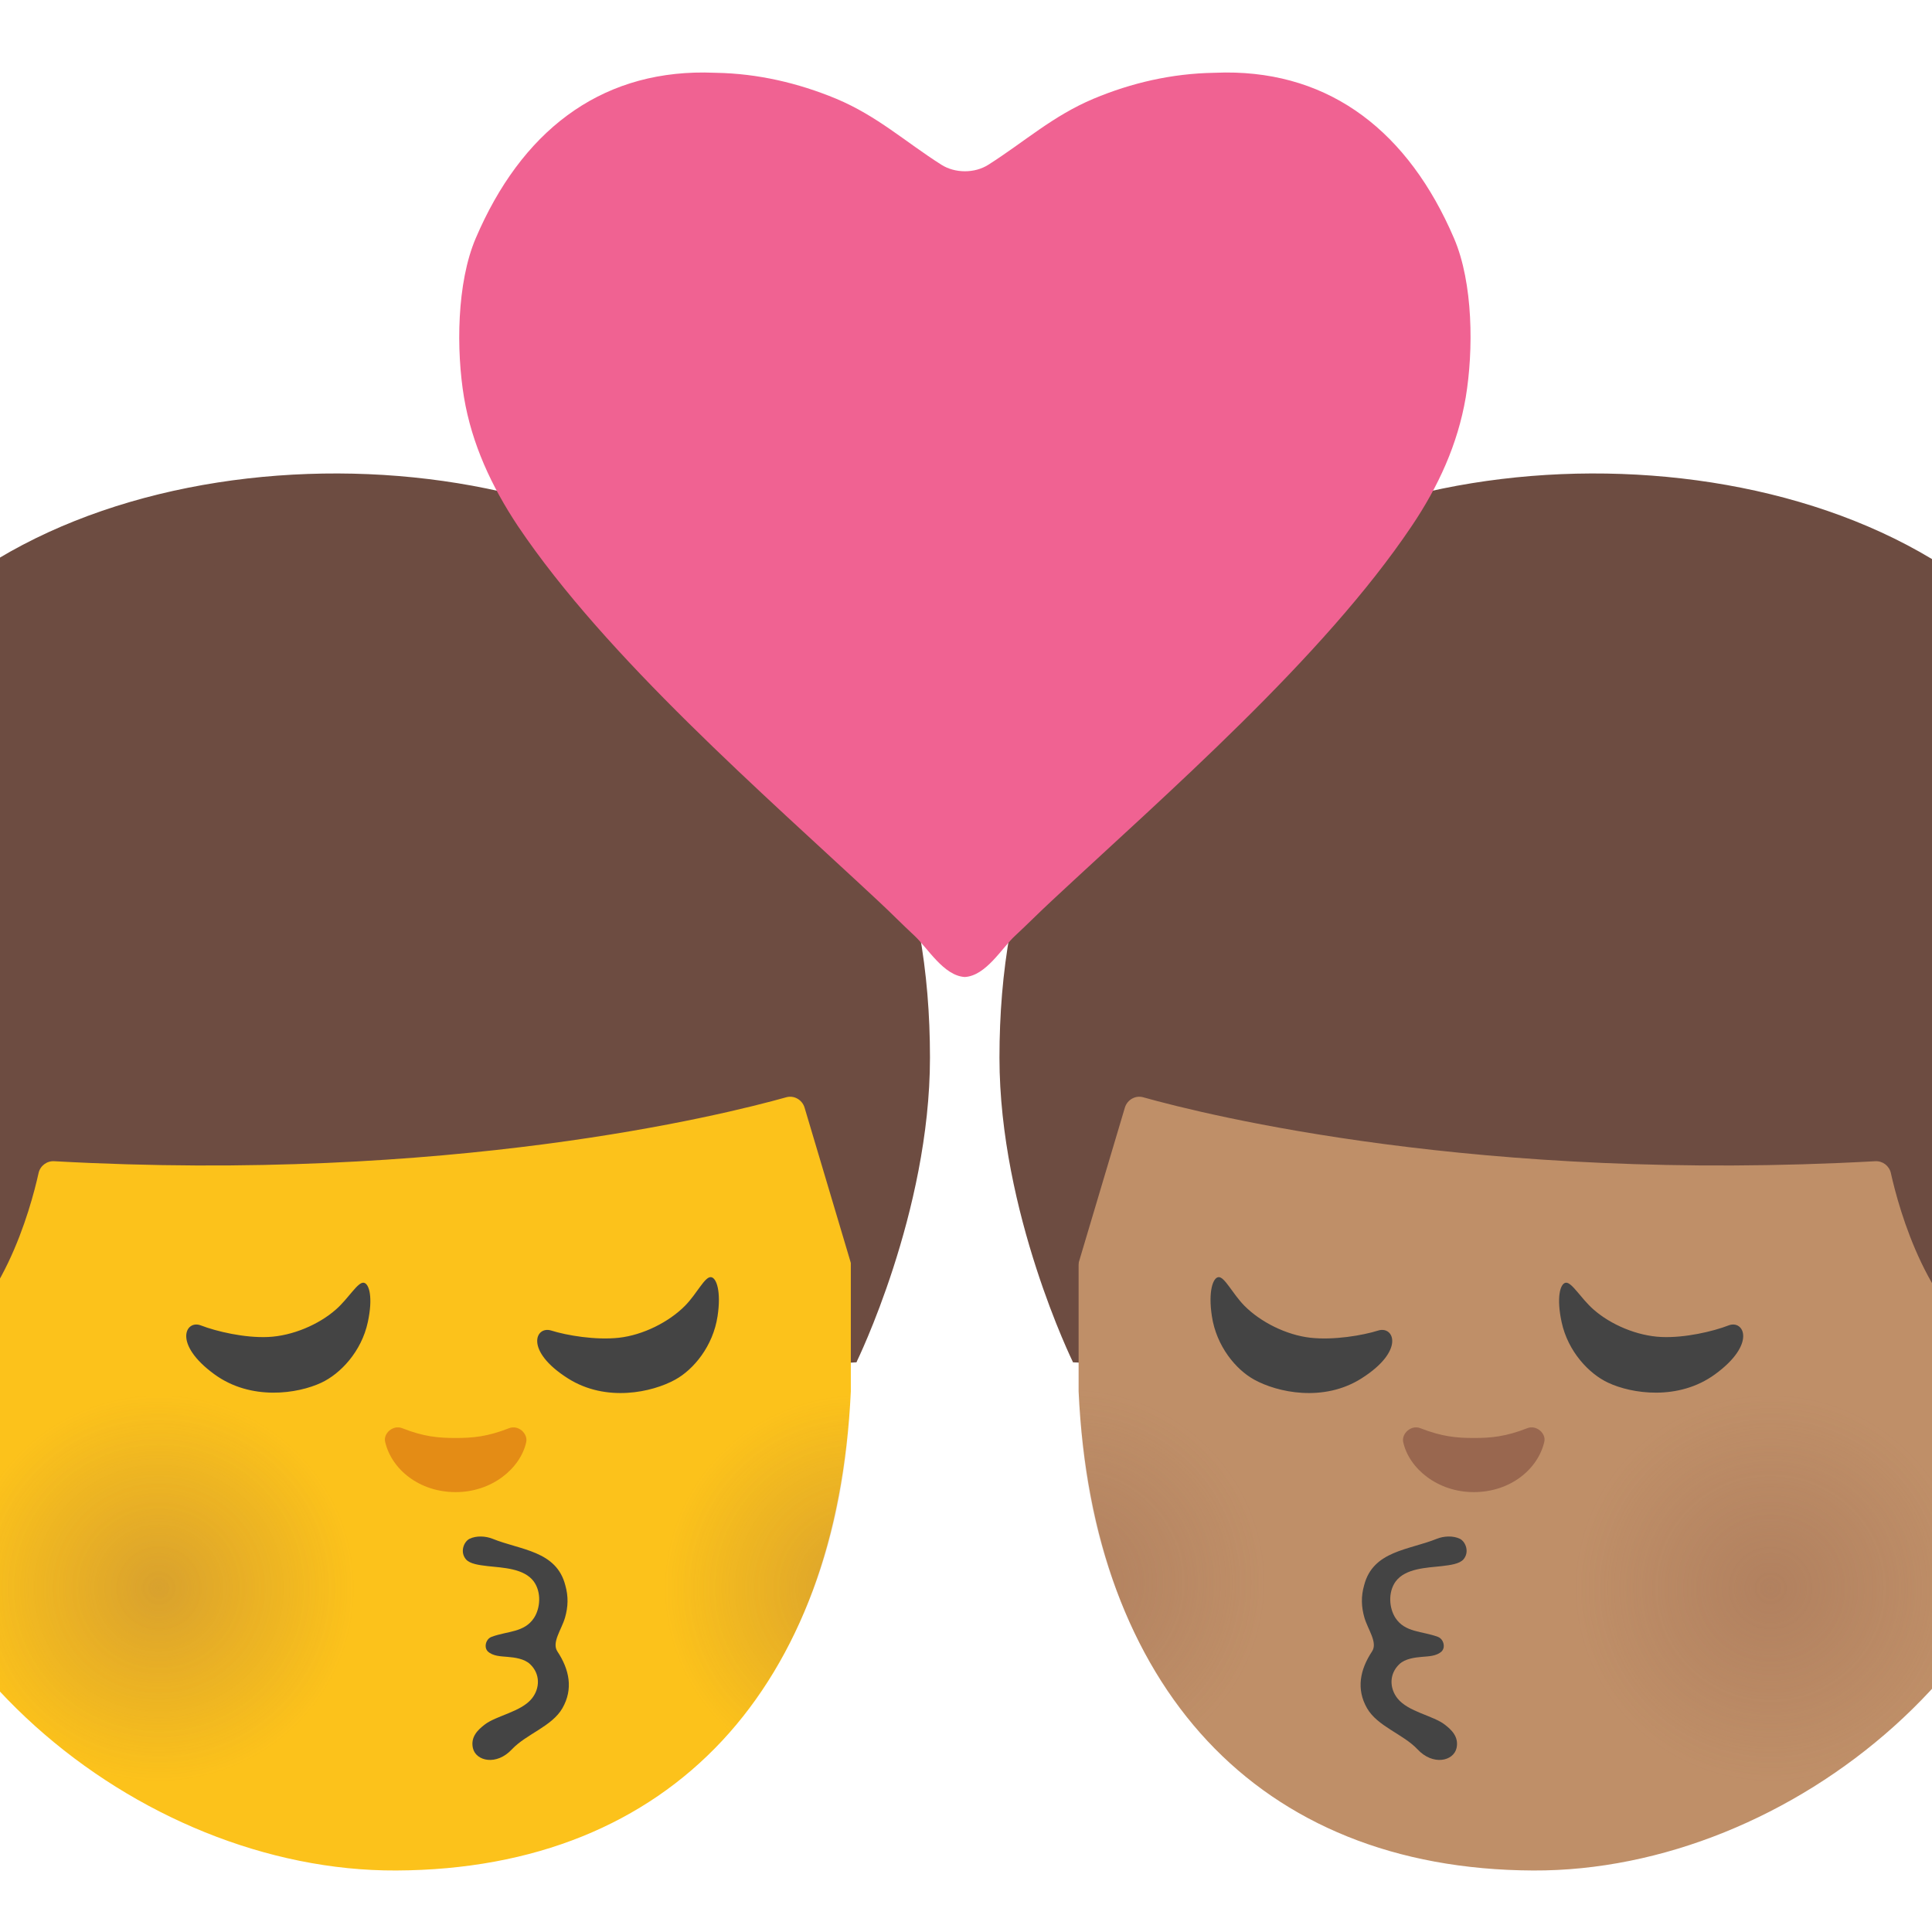
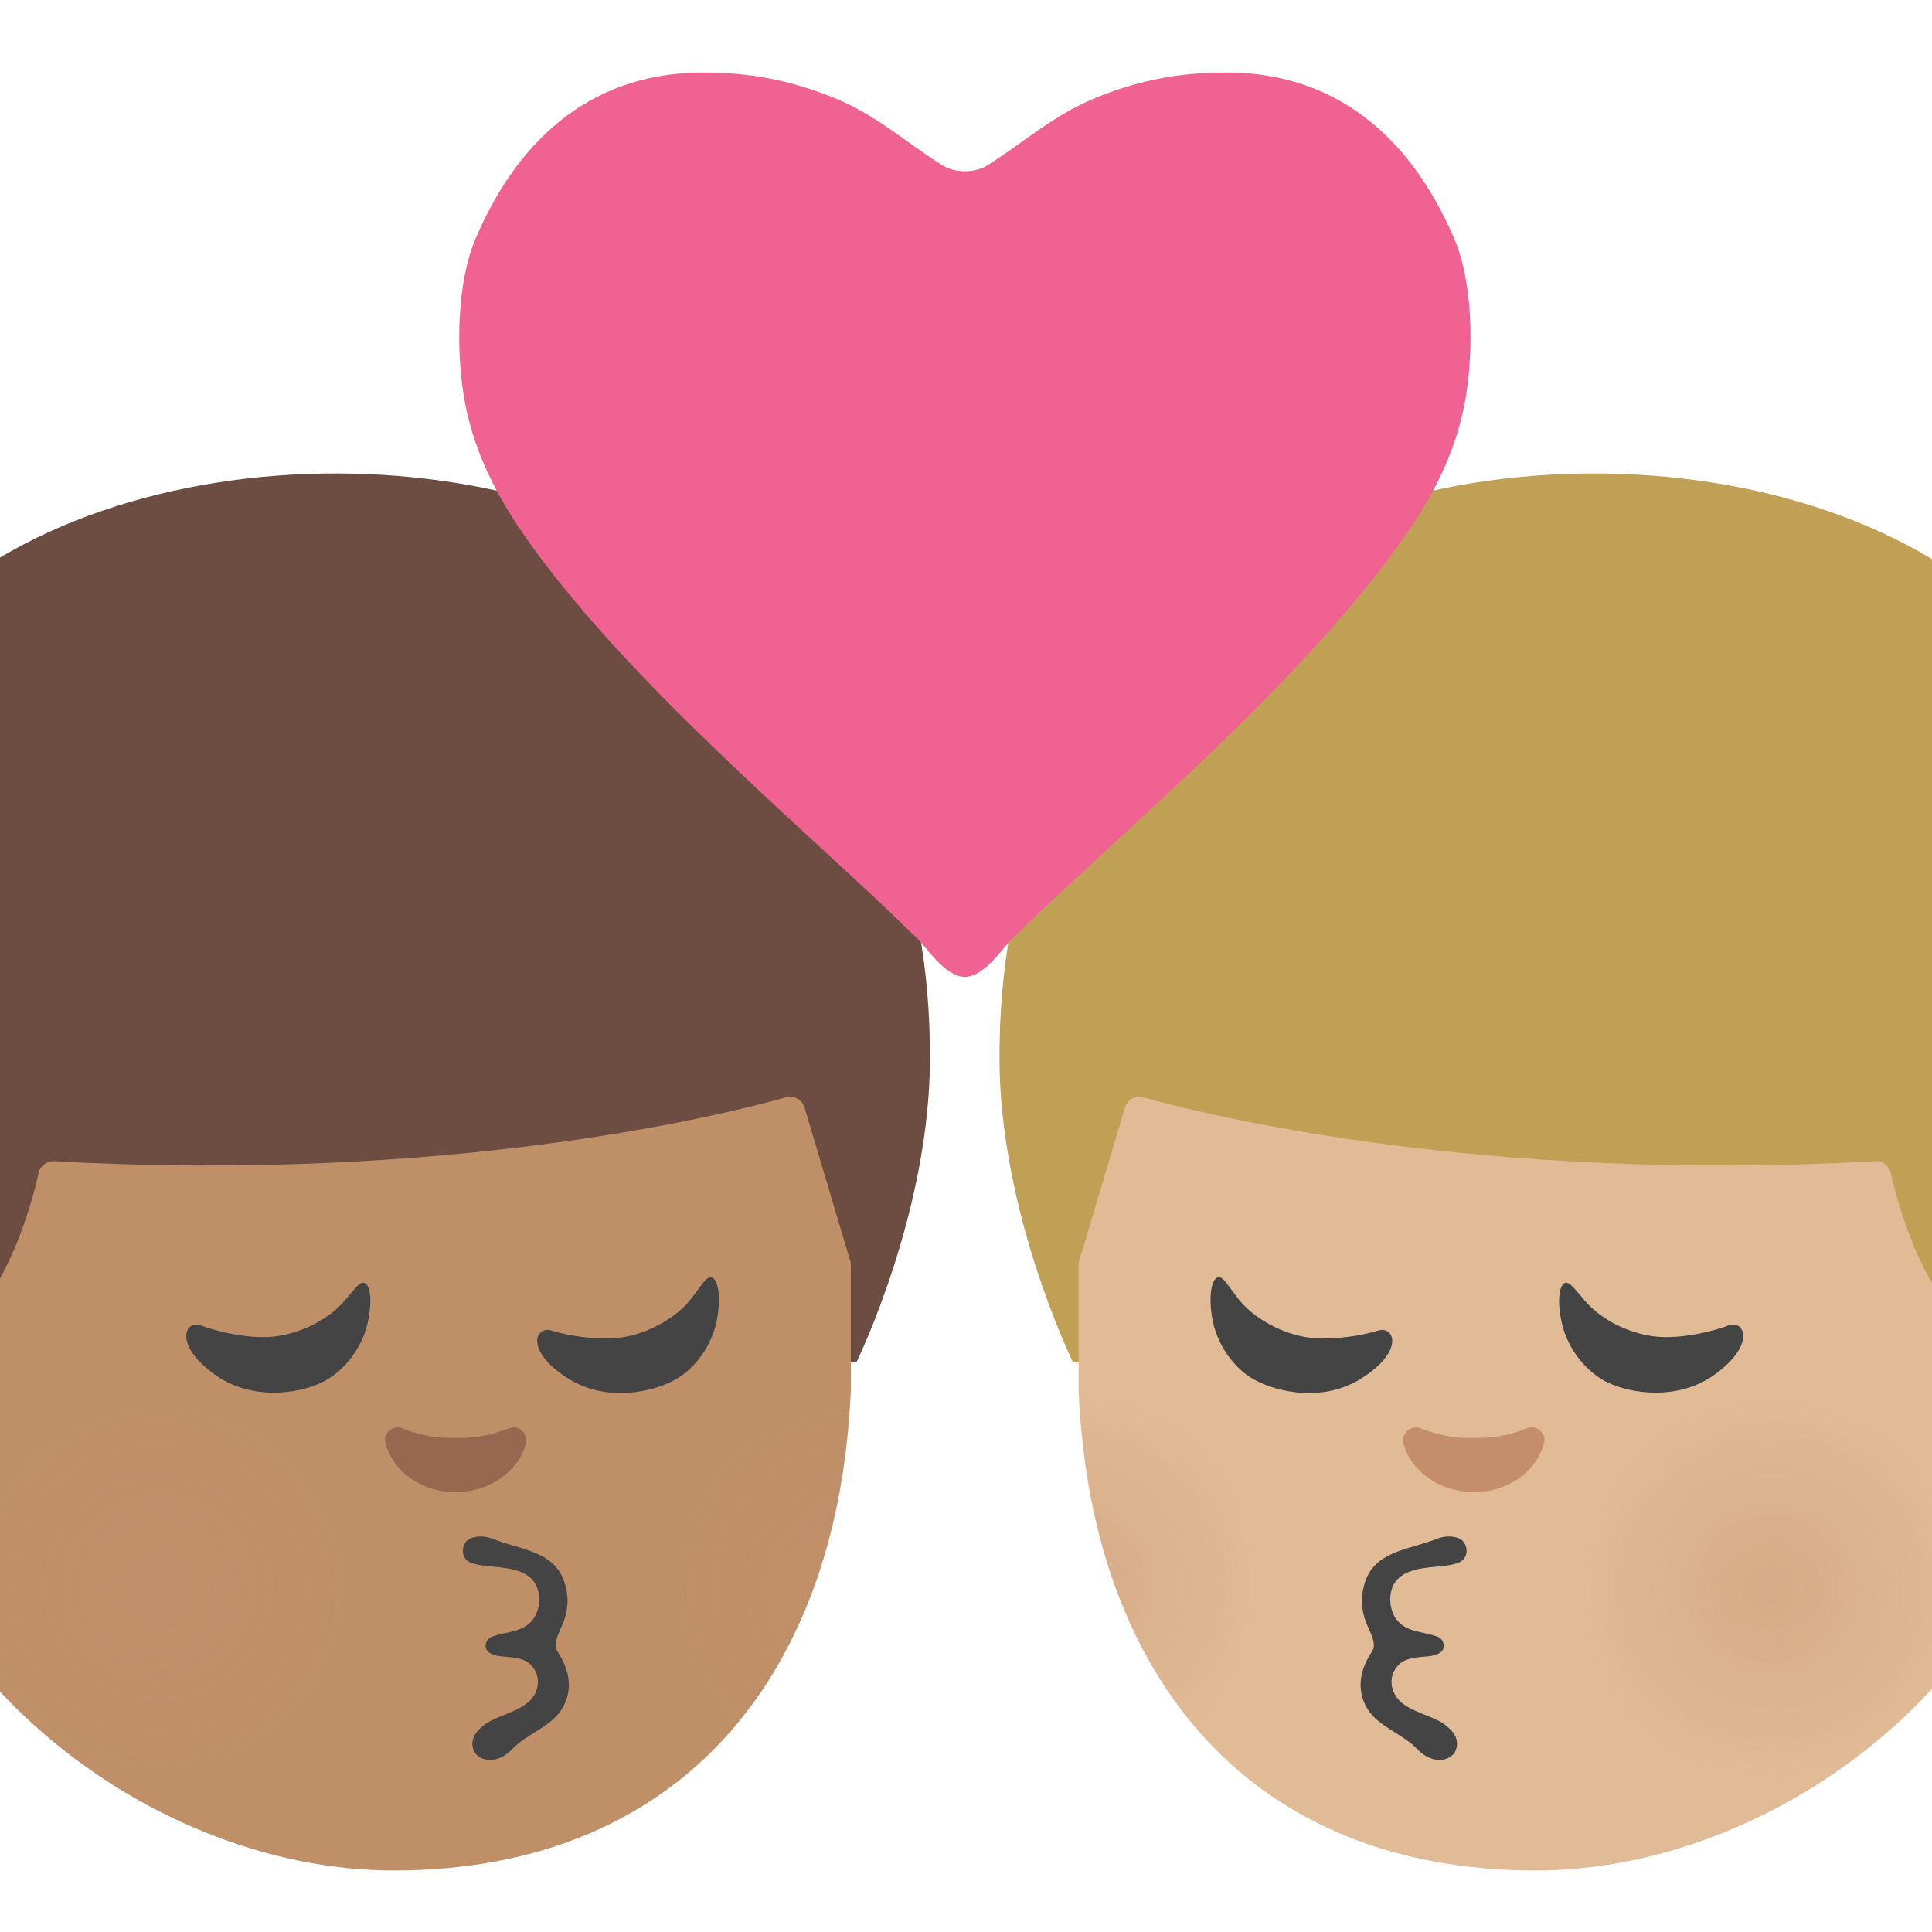
<svg xmlns="http://www.w3.org/2000/svg" width="534px" height="534px" version="1.1" xml:space="preserve" style="fill-rule:evenodd;clip-rule:evenodd;stroke-linejoin:round;stroke-miterlimit:2;">
  <g>
-     <path d="M296.584,376.542C296.584,376.542 276.25,335.167 276.25,292.334C276.25,244.5 291.125,203.125 331.084,166.75C385.959,116.792 511.25,117.333 562.959,178.875C583.334,295.417 569.875,352.375 569.875,352.375L570.792,389.917L296.584,376.542Z" style="fill:#6d4c41;fill-rule:nonzero;" />
-     <path d="M423.75,517C347.375,516.667 301.917,465.959 298.125,384.584L298.125,291.459C298.125,217.75 357.875,158 431.584,158L436.459,158C510.167,158 569.917,217.75 569.917,291.459L569.917,379.709C569.875,456.084 495,517.334 423.75,517Z" style="fill:#bf8f68;fill-rule:nonzero;" />
+     <path d="M296.584,376.542C296.584,376.542 276.25,335.167 276.25,292.334C276.25,244.5 291.125,203.125 331.084,166.75C385.959,116.792 511.25,117.333 562.959,178.875C583.334,295.417 569.875,352.375 569.875,352.375L570.792,389.917L296.584,376.542Z" style="fill:#bfa055;fill-rule:nonzero;" />
+     <path d="M423.75,517C347.375,516.667 301.917,465.959 298.125,384.584L298.125,291.459C298.125,217.75 357.875,158 431.584,158L436.459,158C510.167,158 569.917,217.75 569.917,291.459L569.917,379.709C569.875,456.084 495,517.334 423.75,517Z" style="fill:#e0bb95;fill-rule:nonzero;" />
    <g>
      <g>
        <g>
          <clipPath id="_clip1">
            <path d="M426.834,517C346.084,518.625 300.875,461.917 298.125,384.584L298.125,291.459C298.125,217.75 357.875,158 431.584,158L436.459,158C510.167,158 569.917,217.75 569.917,291.459L569.917,379.709C569.875,451.959 500.25,515.5 426.834,517Z" />
          </clipPath>
          <g clip-path="url(#_clip1)">
            <g opacity="0.6">
              <g>
                <path d="M314.075,487.592C285.992,497.717 254.992,483.467 244.784,455.717C234.575,428.009 248.992,397.301 277.075,387.176C305.075,377.092 336.159,391.384 346.409,419.092C356.617,446.842 342.117,477.509 314.075,487.592Z" style="fill:url(#_Radial2);fill-rule:nonzero;" />
              </g>
            </g>
          </g>
        </g>
      </g>
    </g>
    <g>
      <g>
        <g>
          <clipPath id="_clip3">
            <path d="M426.834,517C346.084,518.625 300.875,461.917 298.125,384.584L298.125,291.459C298.125,217.75 357.875,158 431.584,158L436.459,158C510.167,158 569.917,217.75 569.917,291.459L569.917,379.709C569.875,451.959 500.25,515.5 426.834,517Z" />
          </clipPath>
          <g clip-path="url(#_clip3)">
            <g opacity="0.6">
              <g>
                <path d="M507.88,489.151C479.796,499.276 448.796,485.026 438.588,457.276C428.38,429.568 442.796,398.859 470.88,388.734C498.88,378.651 529.963,392.943 540.213,420.651C550.421,448.401 535.921,479.068 507.88,489.151Z" style="fill:url(#_Radial4);fill-rule:nonzero;" />
              </g>
            </g>
          </g>
        </g>
      </g>
    </g>
-     <path d="M296.584,376.542L297.834,350.042L310.917,306.125C311.584,303.959 313.834,302.667 316,303.292C333.542,308.209 409,327 518.292,320.959C520.334,320.834 522.167,322.209 522.625,324.209C524.875,334.334 532.917,363.709 552.417,373.834L572.959,394.709L576.959,360.792C576.959,360.792 609.209,142.708 428.917,153.625C248.625,164.542 296.584,376.542 296.584,376.542Z" style="fill:#6d4c41;fill-rule:nonzero;" />
+     <path d="M296.584,376.542L297.834,350.042L310.917,306.125C311.584,303.959 313.834,302.667 316,303.292C333.542,308.209 409,327 518.292,320.959C520.334,320.834 522.167,322.209 522.625,324.209C524.875,334.334 532.917,363.709 552.417,373.834L572.959,394.709L576.959,360.792C576.959,360.792 609.209,142.708 428.917,153.625C248.625,164.542 296.584,376.542 296.584,376.542Z" style="fill:#bfa055;fill-rule:nonzero;" />
    <path d="M336.792,353C335.25,353.125 333.917,356.959 334.959,363.792C336.209,372.084 341.584,378.542 346.667,381.334C353,384.834 365.75,387.667 376.292,381C388.417,373.334 385.292,366.417 380.959,367.75C376.584,369.125 368.667,370.459 362.209,369.75C355.542,369 348.417,365.417 343.959,360.917C340.667,357.584 338.459,352.834 336.792,353ZM432.75,354.542C431.209,354.792 430.167,358.667 431.625,365.417C433.375,373.584 439.209,379.709 444.459,382.167C451,385.25 463.917,387.209 474,379.875C485.584,371.459 482,364.709 477.792,366.334C473.5,368 465.667,369.834 459.209,369.542C452.5,369.25 445.167,366.125 440.417,361.917C436.917,358.834 434.417,354.292 432.75,354.542Z" style="fill:#444;fill-rule:nonzero;" />
-     <path d="M392.584,394.75C398.542,397.084 402.584,397.459 407.375,397.459C412.125,397.459 416.209,397.084 422.125,394.75C424.667,393.75 427.417,396.209 426.834,398.542C425.042,406.167 417.375,412.417 407.334,412.417C397.334,412.417 389.417,405.875 387.834,398.542C387.375,396.209 390.042,393.75 392.584,394.75Z" style="fill:#99674f;fill-rule:nonzero;" />
+     <path d="M392.584,394.75C398.542,397.084 402.584,397.459 407.375,397.459C412.125,397.459 416.209,397.084 422.125,394.75C424.667,393.75 427.417,396.209 426.834,398.542C425.042,406.167 417.375,412.417 407.334,412.417C397.334,412.417 389.417,405.875 387.834,398.542C387.375,396.209 390.042,393.75 392.584,394.75Z" style="fill:#c48e6a;fill-rule:nonzero;" />
    <g>
      <path d="M404.5,431C403.417,432.25 400.959,432.584 398.459,432.875C394.334,433.334 388.459,433.459 385.75,437.125C383.584,440.125 383.959,444.542 385.709,447.209C388.375,451.25 393.042,450.792 397.417,452.417C398.542,452.834 399.167,454.084 399.042,455.209C399,455.625 398.834,456.042 398.5,456.417C397.042,457.792 394.834,457.792 392.959,457.959C391.042,458.125 388.375,458.459 386.792,459.959C383.917,462.667 384.042,466.625 386.25,469.417C389.209,473.167 396.125,474.167 399.375,476.709C401.084,478.042 403.292,480 402.584,483.167C401.75,486.792 396.042,488.084 391.792,483.5C387.834,479.292 380.709,477.167 377.834,472.125C374.834,466.875 375.875,461.5 379.25,456.417C380.834,453.959 378.084,450.417 377.125,447.125C376.25,444.084 376.167,441.25 377.042,438.167C379.5,428.584 389.417,428.459 397.209,425.292C399,424.584 401.584,424.375 403.542,425.334C405.125,426.167 406.209,429 404.5,431Z" style="fill:#444;fill-rule:nonzero;" />
    </g>
    <g>
      <path d="M236.709,376.542C236.709,376.542 257.042,335.167 257.042,292.334C257.042,244.5 242.167,203.125 202.208,166.75C147.333,116.792 22.042,117.333 -29.667,178.875C-50.042,295.417 -36.583,352.375 -36.583,352.375L-37.5,389.875L236.709,376.542Z" style="fill:#6d4c41;fill-rule:nonzero;" />
-       <path d="M109.542,517C185.917,516.667 231.334,465.959 235.167,384.584L235.167,291.459C235.167,217.75 175.417,158 101.708,158L96.833,158C23.125,158 -36.625,217.75 -36.625,291.459L-36.625,379.709C-36.583,456.084 38.292,517.334 109.542,517Z" style="fill:#fcc21b;fill-rule:nonzero;" />
+       <path d="M109.542,517C185.917,516.667 231.334,465.959 235.167,384.584L235.167,291.459C235.167,217.75 175.417,158 101.708,158L96.833,158C23.125,158 -36.625,217.75 -36.625,291.459L-36.625,379.709C-36.583,456.084 38.292,517.334 109.542,517Z" style="fill:#bf8f68;fill-rule:nonzero;" />
      <g>
        <g>
          <g>
            <clipPath id="_clip5">
              <path d="M106.458,517C187.208,518.625 232.417,461.917 235.167,384.584L235.167,291.459C235.167,217.75 175.417,158 101.708,158L96.833,158C23.125,158 -36.625,217.75 -36.625,291.459L-36.625,379.709C-36.583,451.959 33.042,515.5 106.458,517Z" />
            </clipPath>
            <g clip-path="url(#_clip5)">
              <g opacity="0.6">
                <g>
                  <path d="M256.185,489.151C228.101,499.276 197.101,485.026 186.893,457.276C176.685,429.568 191.101,398.859 219.185,388.734C247.185,378.651 278.268,392.943 288.518,420.651C298.726,448.401 284.226,479.068 256.185,489.151Z" style="fill:url(#_Radial6);fill-rule:nonzero;" />
                </g>
              </g>
            </g>
          </g>
        </g>
      </g>
      <g>
        <g>
          <g>
            <clipPath id="_clip7">
              <path d="M106.458,517C187.208,518.625 232.417,461.917 235.167,384.584L235.167,291.459C235.167,217.75 175.417,158 101.708,158L96.833,158C23.125,158 -36.625,217.75 -36.625,291.459L-36.625,379.709C-36.583,451.959 33.042,515.5 106.458,517Z" />
            </clipPath>
            <g clip-path="url(#_clip7)">
              <g opacity="0.6">
                <g>
                  <path d="M62.379,489.151C34.296,499.276 3.296,485.026 -6.913,457.276C-17.121,429.568 -2.704,398.859 25.379,388.734C53.379,378.651 84.462,392.943 94.712,420.651C104.921,448.401 90.421,479.068 62.379,489.151Z" style="fill:url(#_Radial8);fill-rule:nonzero;" />
                </g>
              </g>
            </g>
          </g>
        </g>
      </g>
      <path d="M236.709,376.542L235.459,350.042L222.375,306.125C221.709,303.959 219.459,302.667 217.292,303.292C199.75,308.209 124.292,327 15,320.959C12.958,320.834 11.125,322.209 10.667,324.209C8.417,334.334 0.375,363.709 -19.125,373.834L-39.667,394.709L-43.667,360.792C-43.667,360.792 -75.917,142.708 104.375,153.625C284.667,164.542 236.709,376.542 236.709,376.542Z" style="fill:#6d4c41;fill-rule:nonzero;" />
      <path d="M196.5,353C198.042,353.125 199.375,356.959 198.333,363.792C197.083,372.084 191.708,378.542 186.625,381.334C180.292,384.834 167.542,387.667 157,381C144.875,373.334 148,366.417 152.333,367.75C156.708,369.125 164.625,370.459 171.083,369.75C177.75,369 184.875,365.417 189.333,360.917C192.625,357.584 194.792,352.834 196.5,353ZM100.542,354.542C102.083,354.792 103.125,358.667 101.667,365.417C99.917,373.584 94.083,379.709 88.833,382.167C82.292,385.25 69.375,387.209 59.292,379.875C47.708,371.459 51.292,364.709 55.5,366.334C59.792,368 67.625,369.834 74.083,369.542C80.792,369.25 88.125,366.125 92.875,361.917C96.375,358.834 98.875,354.292 100.542,354.542Z" style="fill:#444;fill-rule:nonzero;" />
-       <path d="M140.708,394.75C134.75,397.084 130.708,397.459 125.917,397.459C121.125,397.459 117.083,397.084 111.167,394.75C108.625,393.75 105.875,396.209 106.458,398.542C108.25,406.167 115.917,412.417 125.958,412.417C135.958,412.417 143.875,405.875 145.458,398.542C145.917,396.209 143.25,393.75 140.708,394.75Z" style="fill:#e48c15;fill-rule:nonzero;" />
+       <path d="M140.708,394.75C134.75,397.084 130.708,397.459 125.917,397.459C121.125,397.459 117.083,397.084 111.167,394.75C108.625,393.75 105.875,396.209 106.458,398.542C108.25,406.167 115.917,412.417 125.958,412.417C135.958,412.417 143.875,405.875 145.458,398.542C145.917,396.209 143.25,393.75 140.708,394.75Z" style="fill:#99674f;fill-rule:nonzero;" />
      <g>
        <path d="M128.792,431C129.875,432.25 132.333,432.584 134.833,432.875C138.958,433.334 144.833,433.459 147.542,437.125C149.708,440.125 149.333,444.542 147.583,447.209C144.917,451.25 140.25,450.792 135.875,452.417C134.75,452.834 134.125,454.084 134.25,455.209C134.292,455.625 134.458,456.042 134.792,456.417C136.25,457.792 138.458,457.792 140.333,457.959C142.25,458.125 144.917,458.459 146.5,459.959C149.375,462.667 149.25,466.625 147.042,469.417C144.083,473.167 137.167,474.167 133.917,476.709C132.208,478.042 130,480 130.708,483.167C131.542,486.792 137.25,488.084 141.5,483.5C145.458,479.292 152.583,477.167 155.458,472.125C158.458,466.875 157.417,461.5 154.042,456.417C152.458,453.959 155.208,450.417 156.167,447.125C157.042,444.084 157.125,441.25 156.25,438.167C153.792,428.584 143.875,428.459 136.083,425.292C134.292,424.584 131.708,424.375 129.75,425.334C128.167,426.167 127.083,429 128.792,431Z" style="fill:#444;fill-rule:nonzero;" />
      </g>
    </g>
    <g>
      <path d="M143.125,145.375C167.625,181.833 211.25,219.625 242.709,249C246.084,252.125 249.375,255.5 252.792,258.667C256.417,262.042 260.834,269.709 266.667,270.042C272.542,269.709 276.917,262 280.542,258.667C283.959,255.5 287.292,252.125 290.667,249C322.125,219.667 365.75,181.833 390.209,145.375C397.542,134.5 402.917,122.792 405.125,109.833C407.292,96.833 407.209,78.208 401.875,65.833C389.334,36.583 367.959,19.875 338.667,20.042C337.584,20.083 336.5,20.083 335.417,20.125C323.917,20.333 312.792,22.875 302.25,27.292C290.959,32.042 283.209,39.167 273.167,45.542C269.375,47.958 263.959,47.917 260.209,45.542C250.167,39.167 242.459,32.042 231.125,27.292C220.584,22.917 209.417,20.333 197.958,20.125C196.875,20.083 195.75,20.083 194.708,20.042C165.333,19.875 144,36.583 131.5,65.833C126.208,78.208 126.083,96.833 128.25,109.833C130.417,122.75 135.875,134.458 143.125,145.375Z" style="fill:#f06292;fill-rule:nonzero;" />
    </g>
  </g>
  <defs>
    <radialGradient id="_Radial2" cx="0" cy="0" r="1" gradientUnits="userSpaceOnUse" gradientTransform="matrix(54.0867,0,0,53.4546,295.591,437.397)">
-       <stop offset="0" style="stop-color:#99674f;stop-opacity:0.6" />
-       <stop offset="1" style="stop-color:#99674f;stop-opacity:0" />
+       <stop offset="0" style="stop-color:#c48e6a;stop-opacity:0.6" />
+       <stop offset="1" style="stop-color:#c48e6a;stop-opacity:0" />
    </radialGradient>
    <radialGradient id="_Radial4" cx="0" cy="0" r="1" gradientUnits="userSpaceOnUse" gradientTransform="matrix(54.0865,0,0,53.4548,489.396,438.956)">
-       <stop offset="0" style="stop-color:#99674f;stop-opacity:0.6" />
-       <stop offset="1" style="stop-color:#99674f;stop-opacity:0" />
+       <stop offset="0" style="stop-color:#c48e6a;stop-opacity:0.6" />
+       <stop offset="1" style="stop-color:#c48e6a;stop-opacity:0" />
    </radialGradient>
    <radialGradient id="_Radial6" cx="0" cy="0" r="1" gradientUnits="userSpaceOnUse" gradientTransform="matrix(54.0865,0,0,53.4548,237.701,438.956)">
-       <stop offset="0" style="stop-color:#99674f;stop-opacity:0.6" />
-       <stop offset="1" style="stop-color:#99674f;stop-opacity:0" />
+       <stop offset="0" style="stop-color:#c48e6a;stop-opacity:0.6" />
+       <stop offset="1" style="stop-color:#c48e6a;stop-opacity:0" />
    </radialGradient>
    <radialGradient id="_Radial8" cx="0" cy="0" r="1" gradientUnits="userSpaceOnUse" gradientTransform="matrix(54.0867,0,0,53.4548,43.895,438.956)">
-       <stop offset="0" style="stop-color:#99674f;stop-opacity:0.6" />
-       <stop offset="1" style="stop-color:#99674f;stop-opacity:0" />
+       <stop offset="0" style="stop-color:#c48e6a;stop-opacity:0.6" />
+       <stop offset="1" style="stop-color:#c48e6a;stop-opacity:0" />
    </radialGradient>
  </defs>
</svg>
